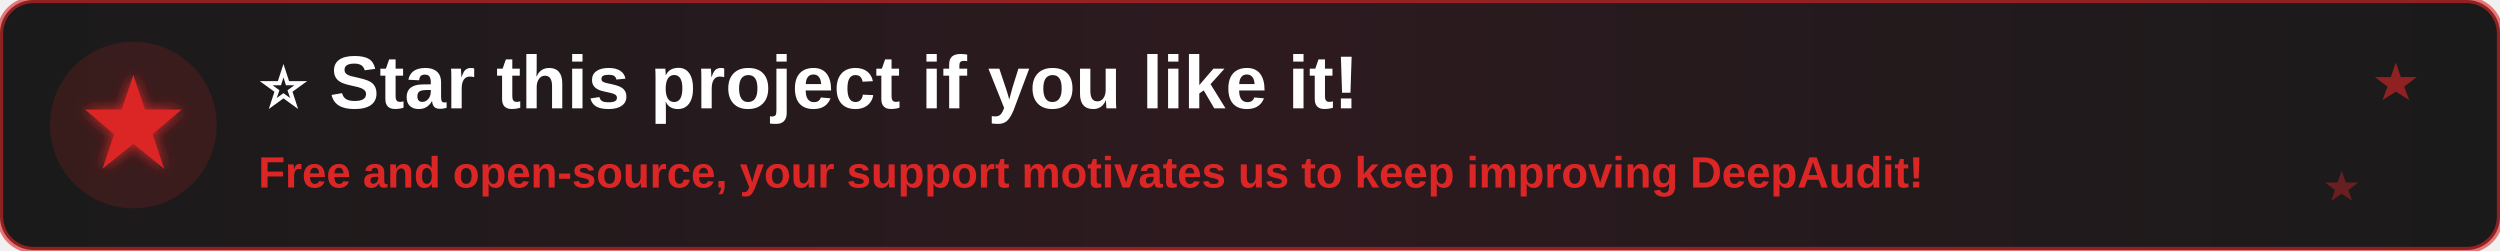
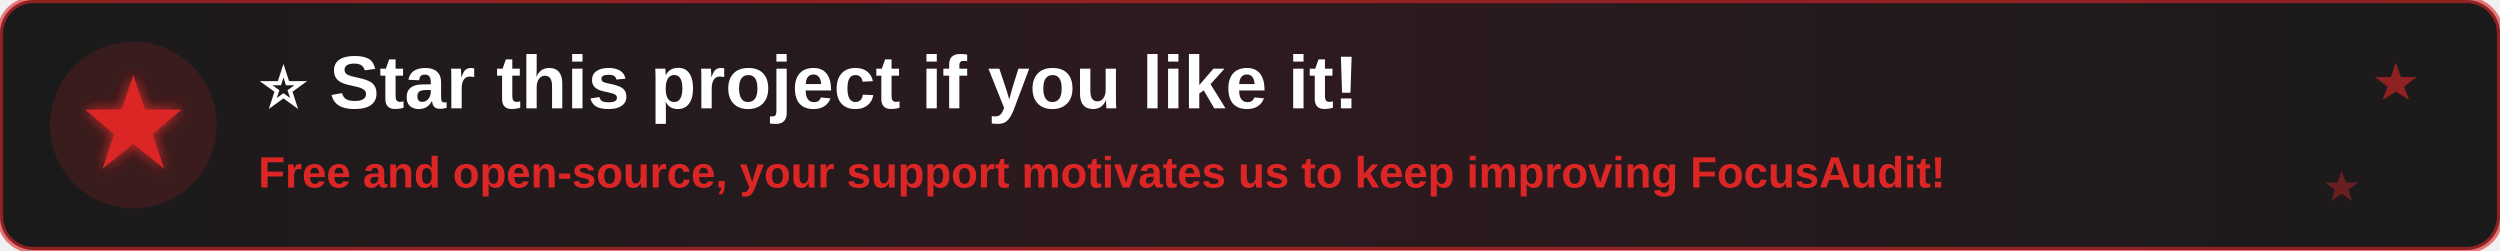
<svg xmlns="http://www.w3.org/2000/svg" width="600" height="60">
  <defs>
    <linearGradient id="bgGradient" x1="0%" y1="0%" x2="100%" y2="0%">
      <stop offset="0%" style="stop-color:#1a1a1a;stop-opacity:1" />
      <stop offset="50%" style="stop-color:#2d1a1f;stop-opacity:1" />
      <stop offset="100%" style="stop-color:#1a1a1a;stop-opacity:1" />
    </linearGradient>
    <filter id="glow">
      <feGaussianBlur stdDeviation="1.5" result="coloredBlur" />
      <feMerge>
        <feMergeNode in="coloredBlur" />
        <feMergeNode in="SourceGraphic" />
      </feMerge>
    </filter>
  </defs>
  <rect width="600" height="60" rx="8" fill="url(#bgGradient)" />
  <rect width="600" height="60" rx="8" fill="none" stroke="#dc2626" stroke-width="1.5" opacity="0.6" />
  <g transform="translate(32, 30)">
    <circle cx="0" cy="0" r="20" fill="#dc2626" opacity="0.15" />
    <path d="M 0,-12 L 2.8,-3.7 L 11.6,-3.7 L 4.6,2.2 L 7.4,10.5 L 0,4.5 L -7.4,10.5 L -4.6,2.2 L -11.6,-3.7 L -2.8,-3.7 Z" fill="#dc2626" filter="url(#glow)" />
  </g>
  <text x="62" y="26" font-family="Arial, sans-serif" font-size="18" font-weight="bold" fill="#ffffff">
    ⭐ Star this project if you like it!
  </text>
  <text x="62" y="45" font-family="Arial, sans-serif" font-size="10.5" fill="#dc2626" font-weight="600">
-     Free and open-source, your support motivates us to keep improving DeepAudit!
+     Free and open-source, your support motivates us to keep improving FocusAudit!
  </text>
  <g transform="translate(575, 20)">
    <path d="M 0,-5 L 1.2,-1.5 L 5,-1.5 L 2,0.8 L 3.2,4 L 0,2 L -3.2,4 L -2,0.8 L -5,-1.5 L -1.2,-1.5 Z" fill="#dc2626" opacity="0.6" />
  </g>
  <g transform="translate(562, 45)">
    <path d="M 0,-4 L 1,-1.2 L 4,-1.2 L 1.6,0.6 L 2.5,3.2 L 0,1.5 L -2.5,3.2 L -1.6,0.6 L -4,-1.2 L -1,-1.2 Z" fill="#dc2626" opacity="0.4" />
  </g>
</svg>
